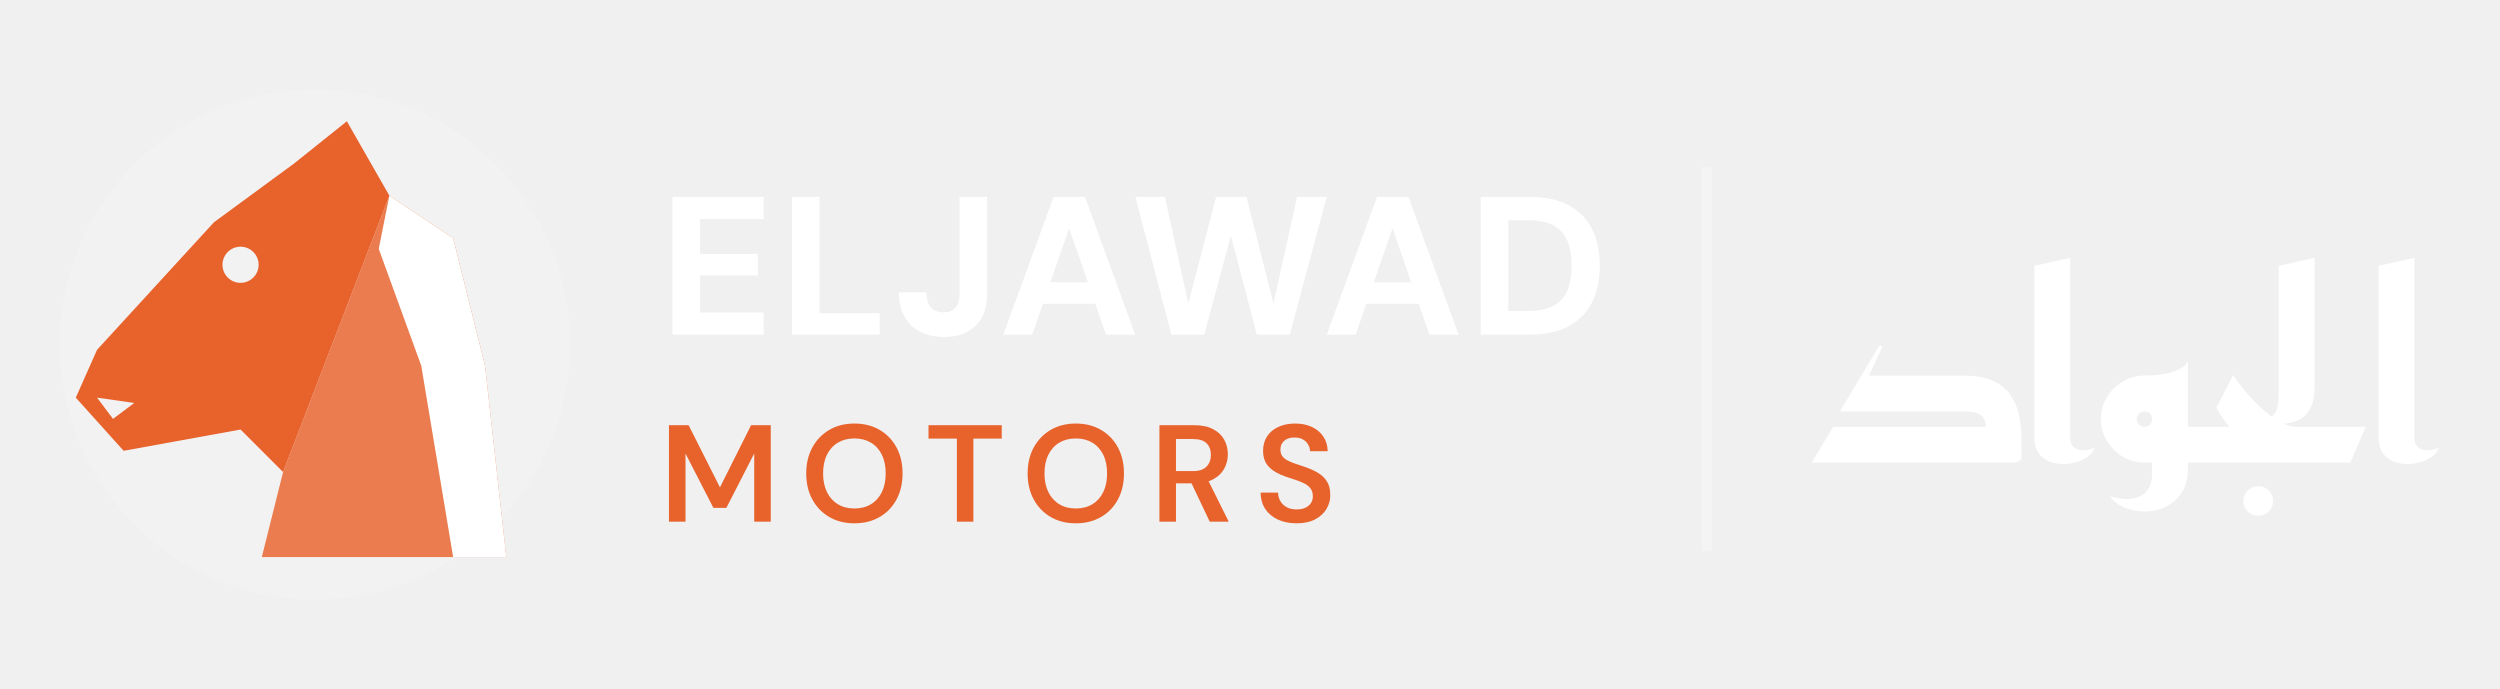
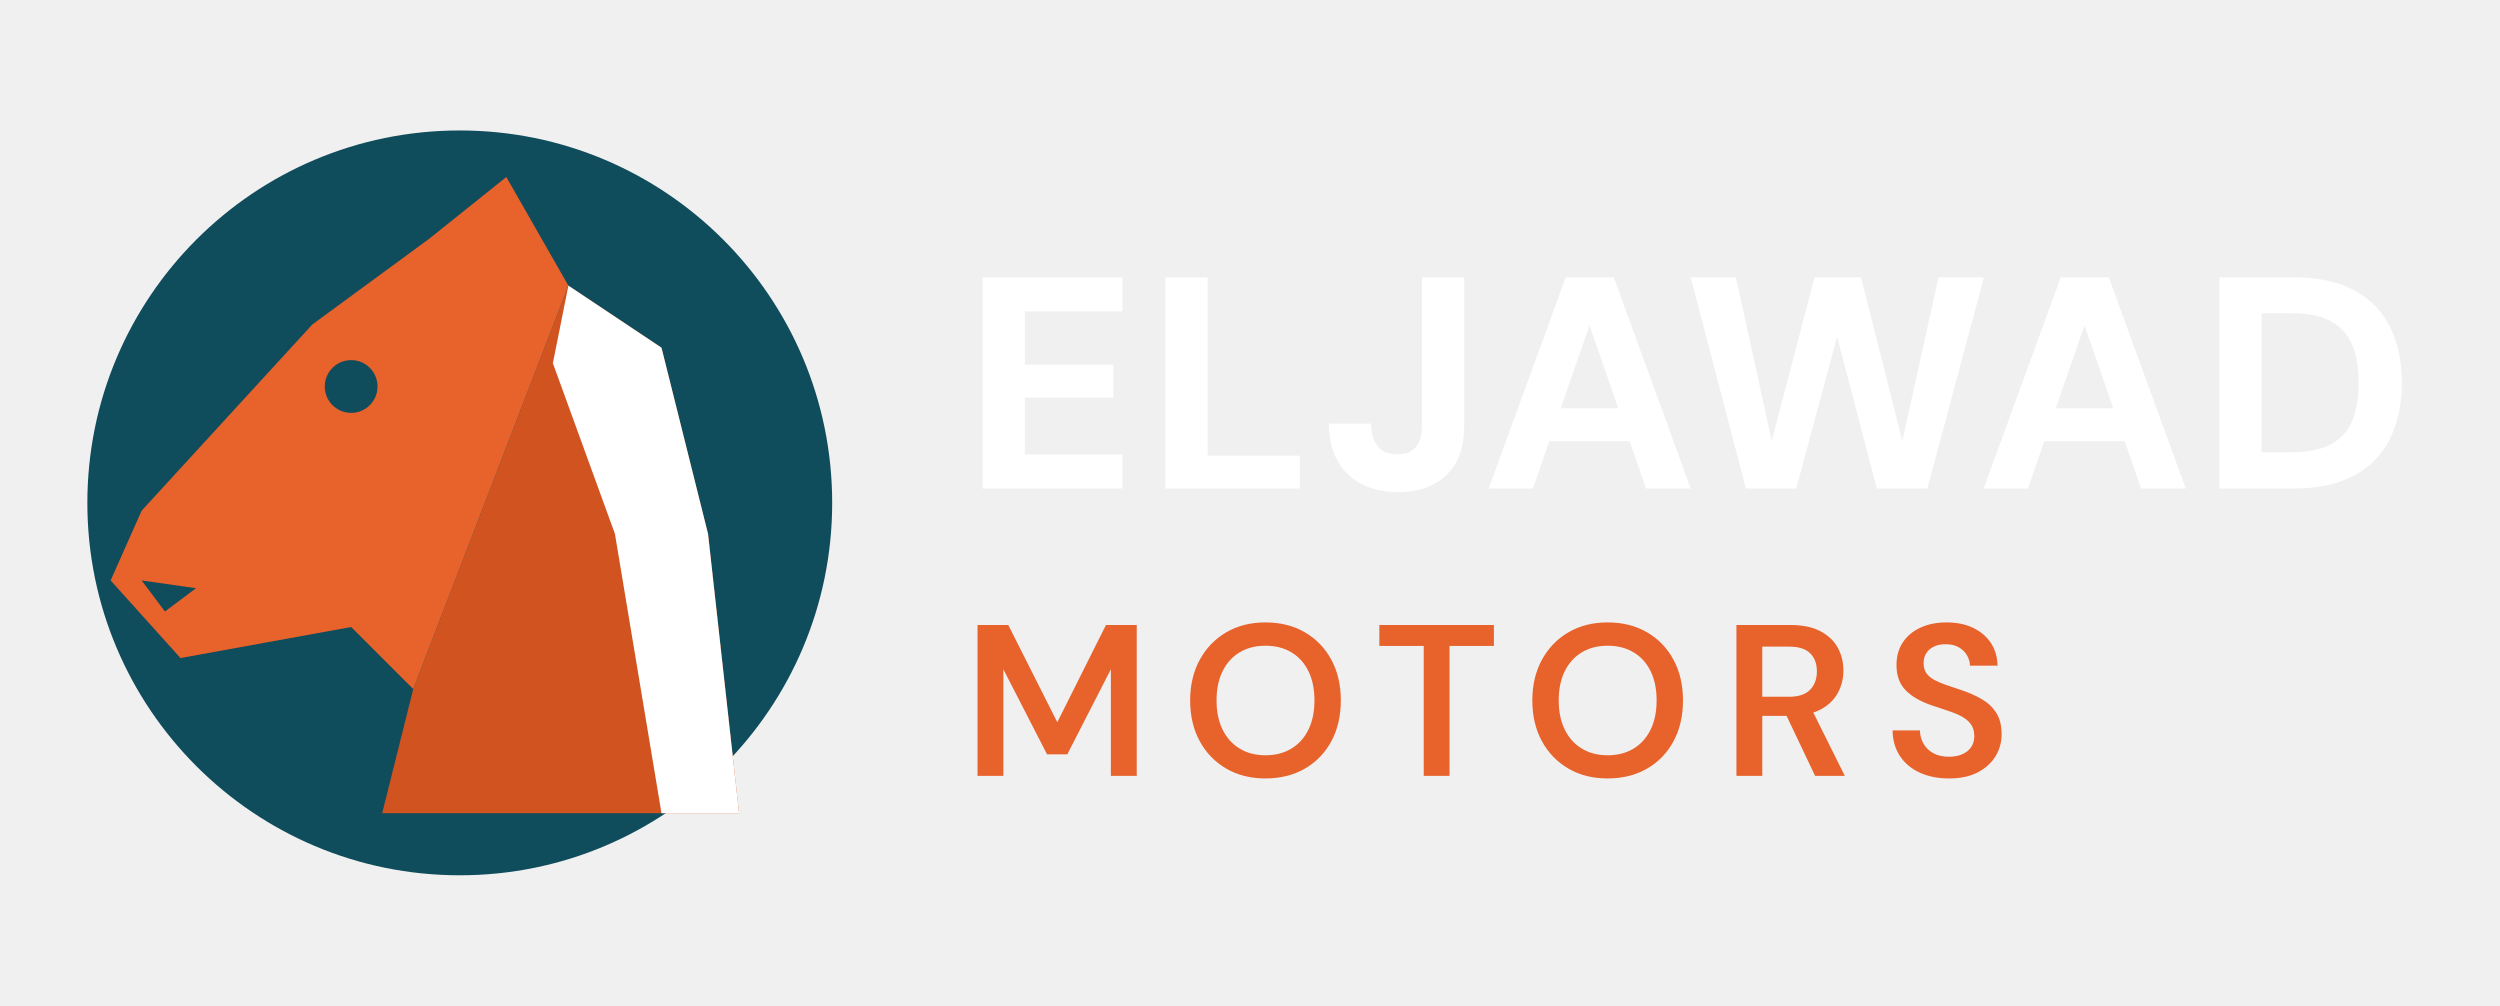
- <svg xmlns="http://www.w3.org/2000/svg" viewBox="0 0 508 140" width="508" height="140" role="img" aria-label="Eljawad Motors">
+ <svg xmlns="http://www.w3.org/2000/svg" viewBox="0 0 348 140" width="348" height="140" role="img" aria-label="Eljawad Motors">
  <g transform="translate(10 16) scale(1.08)">
-     <circle cx="50" cy="50" r="48" fill="#ffffff" fill-opacity="0.12" />
+     <circle cx="50" cy="50" r="48" fill="#0f4c5c" />
+     <path d="M64 22 L76 30 L82 54 L86 90 L40 90 L44 74 Z" fill="#d1531f" />
    <path d="M56 8 L64 22 L44 74 L36 66 L14 70 L5 60 L9 51 L31 27 L46 16 Z M32.6 35 a3.4 3.4 0 1 0 6.8 0 a3.4 3.4 0 1 0 -6.8 0 Z M9 60 L16 61 L12 64 Z" fill="#e8622c" fill-rule="evenodd" />
-     <path d="M64 22 L76 30 L82 54 L86 90 L40 90 L44 74 Z" fill="#e8622c" fill-opacity="0.82" />
    <path d="M64 22 L76 30 L82 54 L86 90 L76 90 L70 54 L62 32 Z" fill="#ffffff" />
  </g>
-   <path d="M136.651 68.0V40.0H155.181V44.511H142.251V51.593H153.981V55.961H142.251V63.489H155.181V68.0H136.651ZM160.931 68.0V40.0H166.531V63.646H178.747V68.0H160.931ZM191.856 68.48Q189.104 68.48 187.026 67.43Q184.949 66.38 183.802 64.348Q182.654 62.316 182.654 59.399H188.243Q188.243 60.67 188.626 61.591Q189.008 62.512 189.771 62.992Q190.533 63.472 191.713 63.472Q192.852 63.472 193.574 63.025Q194.297 62.578 194.64 61.735Q194.983 60.893 194.983 59.725V40.0H200.583V59.725Q200.583 63.974 198.214 66.227Q195.845 68.48 191.856 68.48ZM203.88 68.0 214.097 40.0H220.463L230.666 68.0H224.737L217.247 46.363L209.743 68.0H203.88ZM208.368 61.727 209.843 57.359H224.248L225.697 61.727H208.368ZM238.028 68.0 230.709 40.0H236.703L241.456 61.683L247.126 40.0H253.291L258.761 61.686L263.568 40.0H269.589L262.083 68.0H255.385L250.121 47.878L244.697 68.0H238.028ZM269.6 68.0 279.817 40.0H286.183L296.386 68.0H290.457L282.967 46.363L275.463 68.0H269.6ZM274.088 61.727 275.563 57.359H289.968L291.417 61.727H274.088ZM300.891 68.0V40.0H310.737Q315.616 40.0 318.806 41.739Q321.995 43.477 323.535 46.617Q325.075 49.757 325.075 54.003Q325.075 58.22 323.535 61.366Q321.995 64.511 318.811 66.256Q315.627 68.0 310.727 68.0H300.891ZM306.491 63.192H310.415Q313.808 63.192 315.761 62.096Q317.713 61.001 318.534 58.939Q319.355 56.876 319.355 54.003Q319.355 51.101 318.534 49.044Q317.713 46.988 315.761 45.872Q313.808 44.757 310.415 44.757H306.491V63.192Z" fill="#ffffff" />
-   <path d="M135.933 106.0V86.4H139.928L146.296 99.033L152.621 86.4H156.617V106.0H153.257V92.153L147.597 103.2H144.964L139.293 92.157V106.0H135.933ZM173.603 106.336Q170.714 106.336 168.514 105.056Q166.314 103.776 165.07 101.494Q163.826 99.212 163.826 96.2Q163.826 93.204 165.07 90.922Q166.314 88.64 168.514 87.352Q170.714 86.064 173.603 86.064Q176.53 86.064 178.738 87.352Q180.946 88.64 182.173 90.922Q183.401 93.204 183.401 96.2Q183.401 99.212 182.173 101.494Q180.946 103.776 178.738 105.056Q176.53 106.336 173.603 106.336ZM173.613 103.325Q175.537 103.325 176.97 102.464Q178.402 101.602 179.187 100.005Q179.973 98.407 179.973 96.2Q179.973 93.981 179.187 92.39Q178.402 90.798 176.97 89.944Q175.537 89.091 173.613 89.091Q171.698 89.091 170.268 89.944Q168.838 90.798 168.046 92.39Q167.253 93.981 167.253 96.2Q167.253 98.407 168.046 100.005Q168.838 101.602 170.268 102.464Q171.698 103.325 173.613 103.325ZM194.438 106.0V89.12H188.674V86.4H203.553V89.12H197.789V106.0H194.438ZM218.591 106.336Q215.702 106.336 213.502 105.056Q211.302 103.776 210.058 101.494Q208.814 99.212 208.814 96.2Q208.814 93.204 210.058 90.922Q211.302 88.64 213.502 87.352Q215.702 86.064 218.591 86.064Q221.518 86.064 223.726 87.352Q225.934 88.64 227.161 90.922Q228.389 93.204 228.389 96.2Q228.389 99.212 227.161 101.494Q225.934 103.776 223.726 105.056Q221.518 106.336 218.591 106.336ZM218.601 103.325Q220.525 103.325 221.958 102.464Q223.39 101.602 224.175 100.005Q224.961 98.407 224.961 96.2Q224.961 93.981 224.175 92.39Q223.39 90.798 221.958 89.944Q220.525 89.091 218.601 89.091Q216.686 89.091 215.256 89.944Q213.826 90.798 213.034 92.39Q212.241 93.981 212.241 96.2Q212.241 98.407 213.034 100.005Q213.826 101.602 215.256 102.464Q216.686 103.325 218.601 103.325ZM235.597 106.0V86.4H242.632Q244.974 86.4 246.494 87.199Q248.014 87.998 248.754 89.332Q249.495 90.667 249.495 92.325Q249.495 93.893 248.763 95.238Q248.032 96.583 246.502 97.396Q244.971 98.209 242.566 98.209H238.957V106.0H235.597ZM245.818 106.0 241.703 97.34H245.366L249.679 106.0H245.818ZM238.957 95.724H242.417Q244.287 95.724 245.169 94.812Q246.051 93.899 246.051 92.423Q246.051 90.953 245.185 90.082Q244.319 89.211 242.401 89.211H238.957V95.724ZM263.476 106.336Q261.343 106.336 259.695 105.587Q258.047 104.838 257.115 103.438Q256.184 102.038 256.149 100.097H259.702Q259.725 101.059 260.176 101.834Q260.627 102.609 261.458 103.061Q262.289 103.514 263.465 103.514Q264.479 103.514 265.22 103.184Q265.961 102.854 266.364 102.255Q266.768 101.655 266.768 100.854Q266.768 99.898 266.321 99.288Q265.875 98.678 265.108 98.271Q264.341 97.864 263.35 97.543Q262.358 97.222 261.273 96.853Q259.005 96.08 257.832 94.86Q256.659 93.64 256.659 91.614Q256.659 89.902 257.476 88.663Q258.293 87.424 259.766 86.744Q261.239 86.064 263.166 86.064Q265.123 86.064 266.59 86.758Q268.058 87.452 268.905 88.711Q269.753 89.97 269.788 91.681H266.2Q266.188 90.974 265.82 90.34Q265.453 89.707 264.767 89.305Q264.081 88.903 263.105 88.903Q262.273 88.875 261.609 89.166Q260.946 89.457 260.565 90.006Q260.184 90.556 260.184 91.367Q260.184 92.145 260.543 92.658Q260.903 93.17 261.569 93.53Q262.235 93.89 263.126 94.197Q264.017 94.504 265.08 94.854Q266.543 95.342 267.73 96.028Q268.917 96.714 269.616 97.801Q270.316 98.888 270.316 100.633Q270.316 102.137 269.533 103.435Q268.751 104.733 267.237 105.535Q265.723 106.336 263.476 106.336Z" fill="#e8622c" />
-   <rect x="345.8" y="34" width="2" height="78" fill="#ffffff" fill-opacity="0.3" />
-   <path d="M368.14 94.0 372.508 86.72H403.5Q403.552 85.316 402.642 84.458Q401.732 83.6 398.82 83.6H373.86L381.972 70.08L382.492 70.444L379.788 76.32H398.82Q402.668 76.32 405.008 77.412Q407.348 78.504 408.57 80.324Q409.792 82.144 410.26 84.328Q410.728 86.512 410.754 88.722Q410.78 90.932 410.78 92.804Q410.78 93.428 410.26 93.688Q409.74 93.948 409.22 93.974Q408.7 94.0 408.7 94.0H368.14ZM425.6 90.984Q425.288 92.128 423.962 92.986Q422.636 93.844 420.842 94.156Q419.048 94.468 417.358 94.078Q415.668 93.688 414.524 92.414Q413.38 91.14 413.38 88.8V54.012L420.66 52.4V88.8Q420.66 90.1 421.232 90.698Q421.804 91.296 422.636 91.426Q423.468 91.556 424.3 91.374Q425.132 91.192 425.6 90.984ZM435.636 94.0 437.196 86.72H447.44V94.0H435.636ZM428.72 100.864Q431.684 101.644 433.426 101.306Q435.168 100.968 436.0 100.032Q436.832 99.096 437.066 98.134Q437.3 97.172 437.3 96.704V87.344L444.58 85.16V95.144Q444.58 98.222 443.28 100.167Q441.98 102.112 439.978 103.022Q437.976 103.932 435.766 103.932Q433.556 103.932 431.658 103.126Q429.76 102.32 428.72 100.864ZM444.58 85.16 435.792 76.32Q436.468 76.32 437.716 76.242Q438.964 76.164 440.342 75.878Q441.72 75.592 442.89 74.994Q444.06 74.396 444.58 73.408V85.16ZM435.806 94.0Q433.375 94.0 431.36 92.804Q429.344 91.608 428.122 89.59Q426.9 87.572 426.9 85.173Q426.9 82.716 428.122 80.702Q429.345 78.689 431.372 77.504Q433.4 76.32 435.818 76.32Q438.236 76.32 440.212 77.516Q442.188 78.712 443.384 80.705Q444.58 82.698 444.58 85.16Q444.58 87.604 443.384 89.606Q442.188 91.608 440.212 92.804Q438.236 94.0 435.806 94.0ZM435.791 86.72Q436.468 86.72 436.884 86.268Q437.3 85.815 437.3 85.16Q437.3 84.505 436.884 84.052Q436.468 83.6 435.791 83.6Q435.115 83.6 434.647 84.052Q434.18 84.505 434.18 85.16Q434.18 85.815 434.647 86.268Q435.115 86.72 435.791 86.72ZM458.88 104.816Q457.632 104.816 456.748 103.932Q455.864 103.048 455.864 101.8Q455.864 100.552 456.748 99.668Q457.632 98.784 458.88 98.784Q460.128 98.784 461.012 99.668Q461.896 100.552 461.896 101.8Q461.896 103.048 461.012 103.932Q460.128 104.816 458.88 104.816ZM445.36 94.0V86.72H453.056Q452.38 86.044 451.73 85.082Q451.08 84.12 450.352 82.872L453.784 76.216Q455.708 79.128 458.048 81.52Q460.388 83.912 462.624 85.316Q464.86 86.72 466.472 86.72H480.72L477.6 94.0H445.36ZM459.4 85.42Q461.116 85.16 461.896 84.38Q462.676 83.6 462.858 82.378Q463.04 81.156 463.04 79.648V54.012L470.32 52.4V78.4Q470.32 81.52 469.332 83.184Q468.344 84.848 466.81 85.472Q465.276 86.096 463.664 86.096Q462.416 86.096 461.194 85.862Q459.972 85.628 459.4 85.42ZM495.54 90.984Q495.228 92.128 493.902 92.986Q492.576 93.844 490.782 94.156Q488.988 94.468 487.298 94.078Q485.608 93.688 484.464 92.414Q483.32 91.14 483.32 88.8V54.012L490.6 52.4V88.8Q490.6 90.1 491.172 90.698Q491.744 91.296 492.576 91.426Q493.408 91.556 494.24 91.374Q495.072 91.192 495.54 90.984Z" fill="#ffffff" />
+   <path d="M136.784 68.0V38.6H156.24V43.336H142.664V50.773H154.98V55.359H142.664V63.264H156.24V68.0H136.784ZM162.228 68.0V38.6H168.108V63.429H180.934V68.0H162.228ZM194.648 68.504Q191.759 68.504 189.578 67.401Q187.396 66.299 186.192 64.165Q184.987 62.032 184.987 58.969H190.855Q190.855 60.303 191.257 61.271Q191.659 62.238 192.459 62.742Q193.26 63.245 194.498 63.245Q195.695 63.245 196.453 62.776Q197.212 62.307 197.572 61.422Q197.932 60.538 197.932 59.311V38.6H203.812V59.311Q203.812 63.772 201.324 66.138Q198.837 68.504 194.648 68.504ZM207.224 68.0 217.951 38.6H224.636L235.349 68.0H229.124L221.259 45.281L213.38 68.0H207.224ZM211.936 61.413 213.485 56.827H228.61L230.132 61.413H211.936ZM243.029 68.0 235.344 38.6H241.638L246.628 61.367L252.582 38.6H259.056L264.799 61.37L269.847 38.6H276.168L268.287 68.0H261.255L255.727 46.872L250.032 68.0H243.029ZM276.13 68.0 286.857 38.6H293.542L304.255 68.0H298.03L290.165 45.281L282.286 68.0H276.13ZM280.842 61.413 282.391 56.827H297.516L299.038 61.413H280.842ZM308.936 68.0V38.6H319.274Q324.397 38.6 327.746 40.426Q331.095 42.251 332.712 45.548Q334.329 48.845 334.329 53.303Q334.329 57.731 332.712 61.034Q331.095 64.337 327.752 66.168Q324.408 68.0 319.263 68.0H308.936ZM314.816 62.951H318.936Q322.499 62.951 324.549 61.801Q326.599 60.651 327.461 58.486Q328.323 56.32 328.323 53.303Q328.323 50.256 327.461 48.096Q326.599 45.937 324.549 44.766Q322.499 43.595 318.936 43.595H314.816V62.951Z" fill="#ffffff" />
+   <path d="M136.071 108.0V87.0H140.352L147.174 100.535L153.951 87.0H158.233V108.0H154.633V93.164L148.569 105.0H145.748L139.671 93.169V108.0H136.071ZM176.147 108.36Q173.05 108.36 170.693 106.989Q168.336 105.618 167.003 103.173Q165.67 100.728 165.67 97.5Q165.67 94.29 167.003 91.845Q168.336 89.4 170.693 88.02Q173.05 86.64 176.147 86.64Q179.282 86.64 181.648 88.02Q184.014 89.4 185.329 91.845Q186.643 94.29 186.643 97.5Q186.643 100.728 185.329 103.173Q184.014 105.618 181.648 106.989Q179.282 108.36 176.147 108.36ZM176.157 105.134Q178.219 105.134 179.753 104.211Q181.287 103.288 182.129 101.576Q182.971 99.865 182.971 97.5Q182.971 95.123 182.129 93.417Q181.287 91.712 179.753 90.798Q178.219 89.883 176.157 89.883Q174.105 89.883 172.573 90.798Q171.041 91.712 170.192 93.417Q169.343 95.123 169.343 97.5Q169.343 99.865 170.192 101.576Q171.041 103.288 172.573 104.211Q174.105 105.134 176.157 105.134ZM198.184 108.0V89.914H192.008V87.0H207.949V89.914H201.774V108.0H198.184ZM223.777 108.36Q220.68 108.36 218.323 106.989Q215.966 105.618 214.633 103.173Q213.3 100.728 213.3 97.5Q213.3 94.29 214.633 91.845Q215.966 89.4 218.323 88.02Q220.68 86.64 223.777 86.64Q226.912 86.64 229.278 88.02Q231.644 89.4 232.959 91.845Q234.273 94.29 234.273 97.5Q234.273 100.728 232.959 103.173Q231.644 105.618 229.278 106.989Q226.912 108.36 223.777 108.36ZM223.787 105.134Q225.849 105.134 227.383 104.211Q228.917 103.288 229.759 101.576Q230.601 99.865 230.601 97.5Q230.601 95.123 229.759 93.417Q228.917 91.712 227.383 90.798Q225.849 89.883 223.787 89.883Q221.735 89.883 220.203 90.798Q218.671 91.712 217.822 93.417Q216.973 95.123 216.973 97.5Q216.973 99.865 217.822 101.576Q218.671 103.288 220.203 104.211Q221.735 105.134 223.787 105.134ZM241.711 108.0V87.0H249.248Q251.758 87.0 253.386 87.856Q255.015 88.712 255.808 90.142Q256.601 91.571 256.601 93.349Q256.601 95.029 255.818 96.47Q255.034 97.911 253.395 98.782Q251.755 99.653 249.178 99.653H245.311V108.0H241.711ZM252.662 108.0 248.253 98.722H252.178L256.799 108.0H252.662ZM245.311 96.99H249.019Q251.021 96.99 251.966 96.012Q252.911 95.035 252.911 93.453Q252.911 91.879 251.984 90.945Q251.057 90.011 249.001 90.011H245.311V96.99ZM271.296 108.36Q269.011 108.36 267.245 107.557Q265.479 106.754 264.481 105.254Q263.482 103.754 263.445 101.675H267.252Q267.277 102.707 267.76 103.537Q268.243 104.367 269.133 104.852Q270.023 105.336 271.283 105.336Q272.371 105.336 273.165 104.983Q273.959 104.63 274.39 103.987Q274.822 103.345 274.822 102.486Q274.822 101.462 274.344 100.809Q273.867 100.156 273.045 99.719Q272.223 99.282 271.16 98.939Q270.098 98.595 268.935 98.199Q266.505 97.372 265.248 96.065Q263.991 94.758 263.991 92.586Q263.991 90.752 264.867 89.425Q265.743 88.098 267.321 87.369Q268.899 86.64 270.964 86.64Q273.061 86.64 274.633 87.384Q276.205 88.128 277.113 89.476Q278.021 90.824 278.058 92.659H274.214Q274.202 91.9 273.808 91.222Q273.413 90.543 272.678 90.112Q271.943 89.681 270.899 89.681Q270.007 89.651 269.296 89.963Q268.585 90.275 268.176 90.864Q267.768 91.452 267.768 92.321Q267.768 93.155 268.154 93.704Q268.539 94.254 269.252 94.639Q269.966 95.024 270.92 95.353Q271.875 95.682 273.014 96.058Q274.581 96.58 275.853 97.315Q277.125 98.05 277.875 99.215Q278.624 100.38 278.624 102.249Q278.624 103.861 277.786 105.252Q276.947 106.643 275.325 107.501Q273.703 108.36 271.296 108.36Z" fill="#e8622c" />
</svg>
